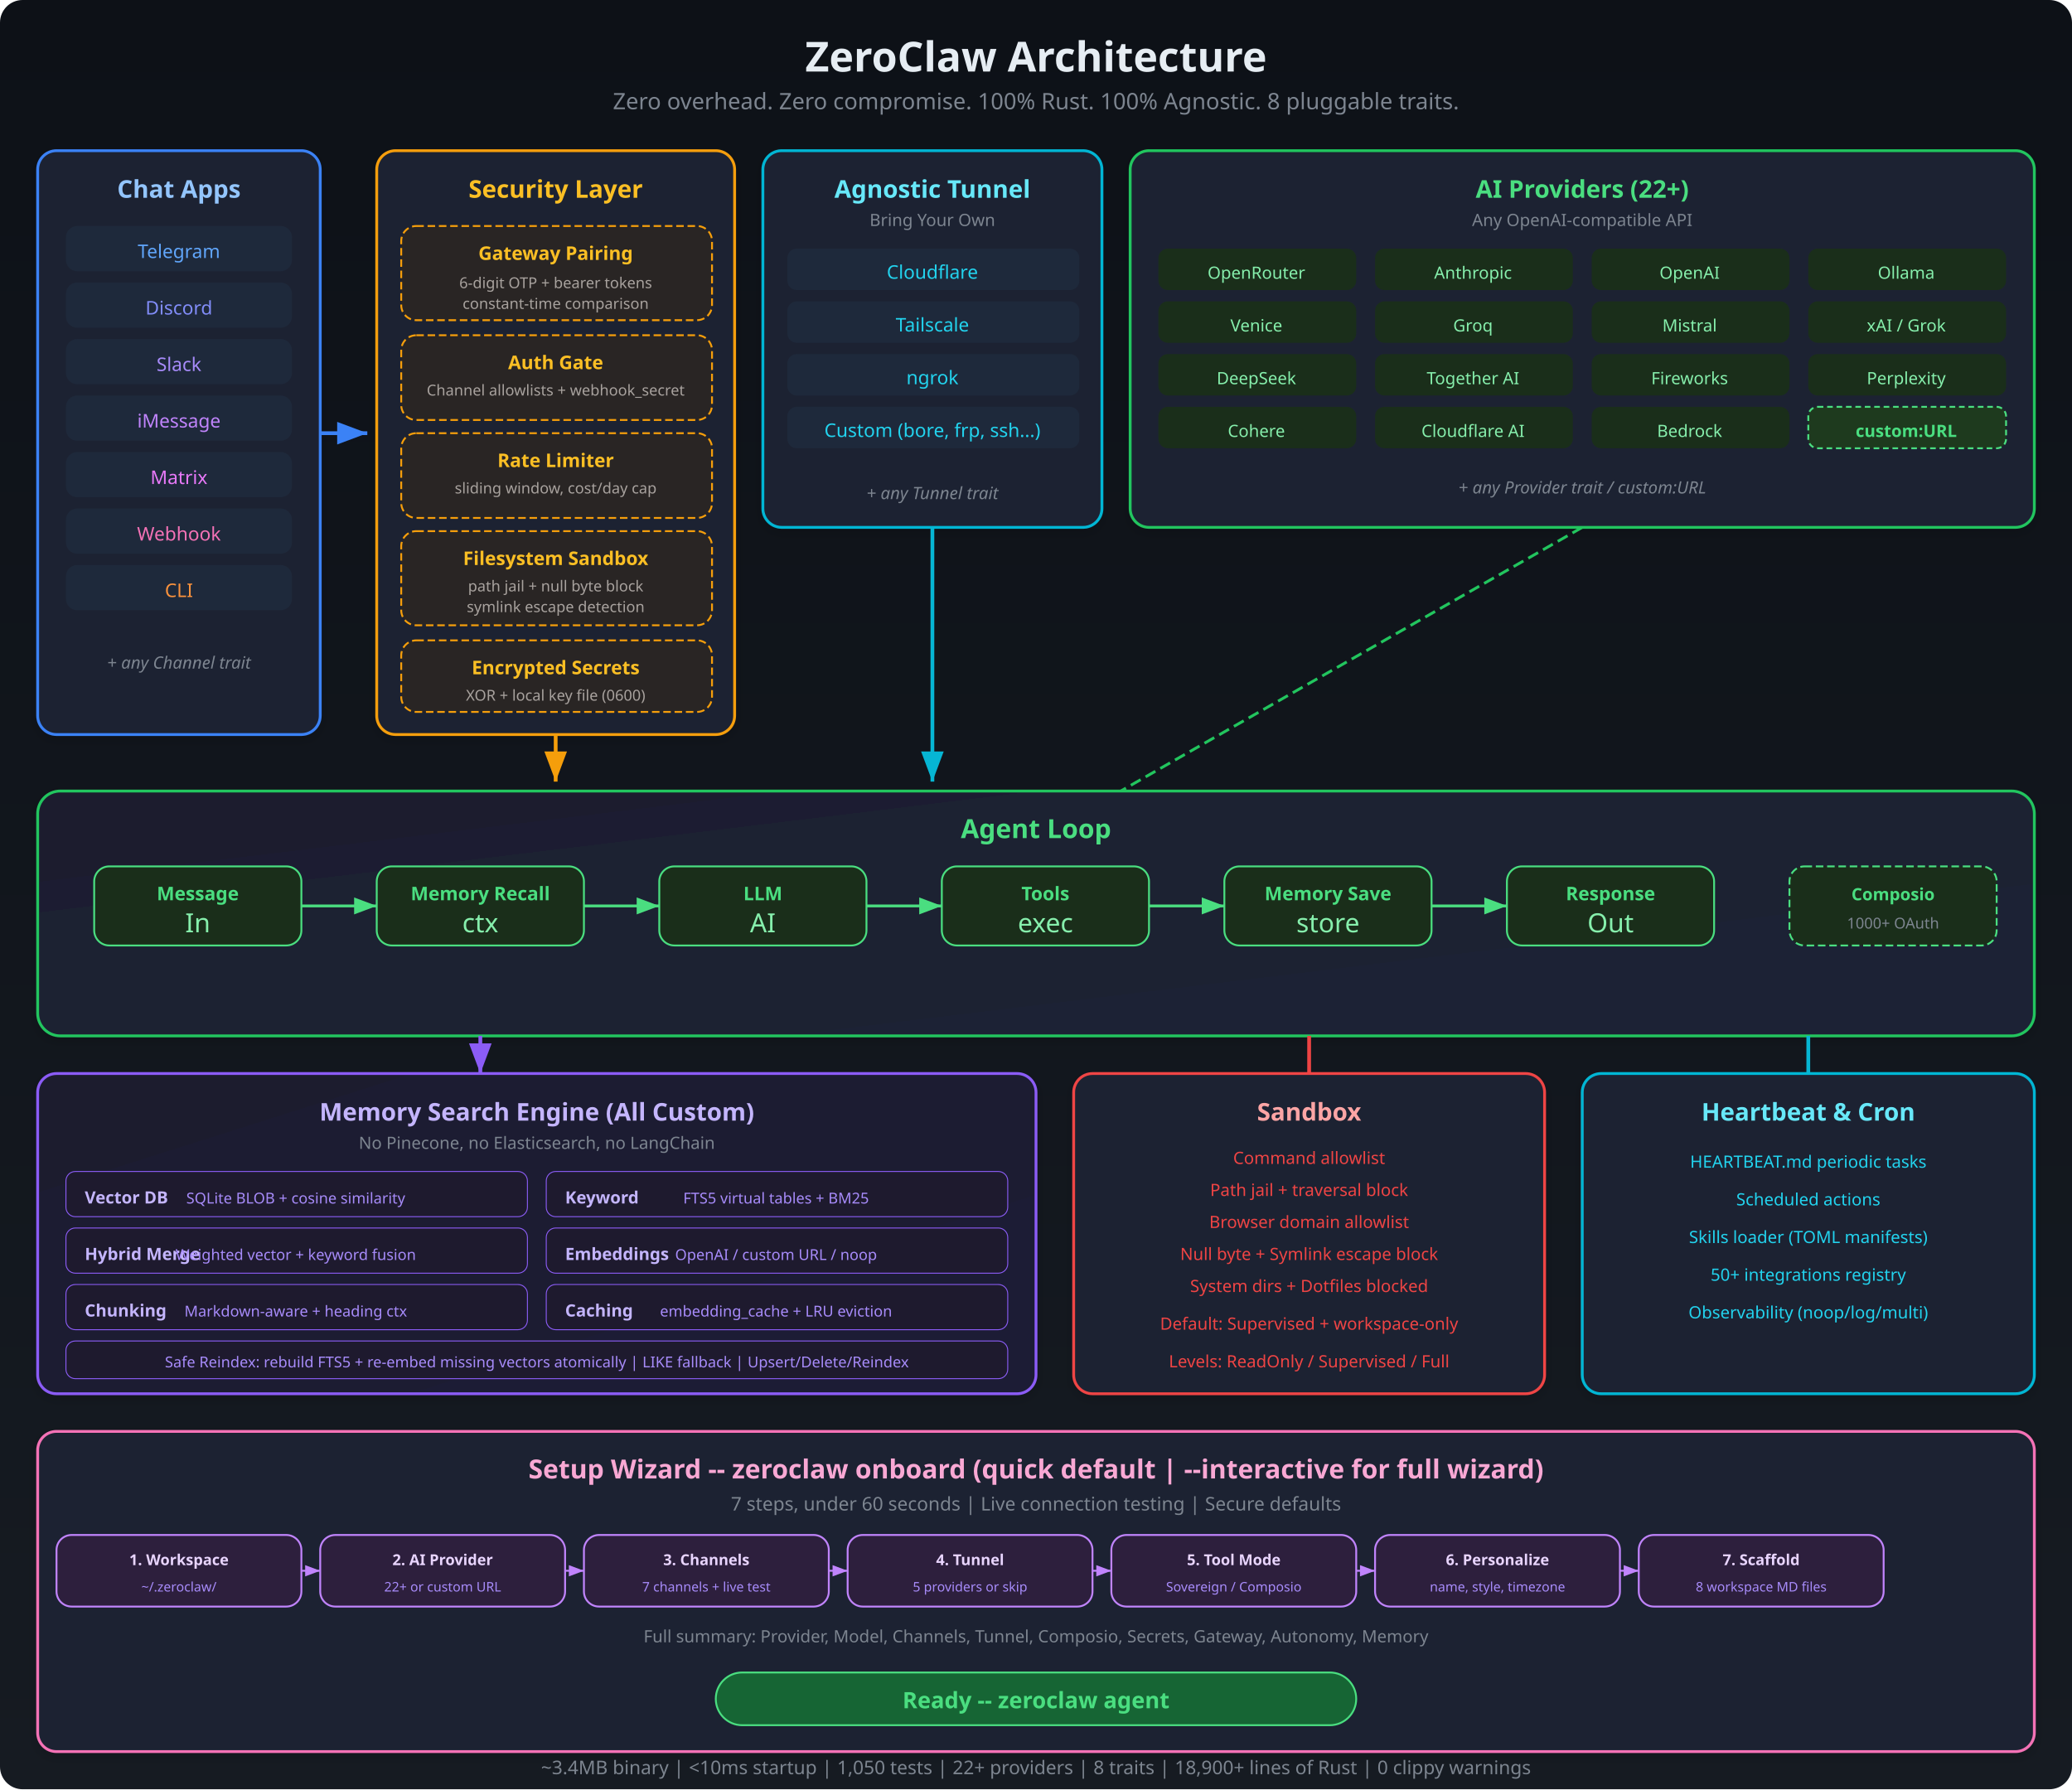
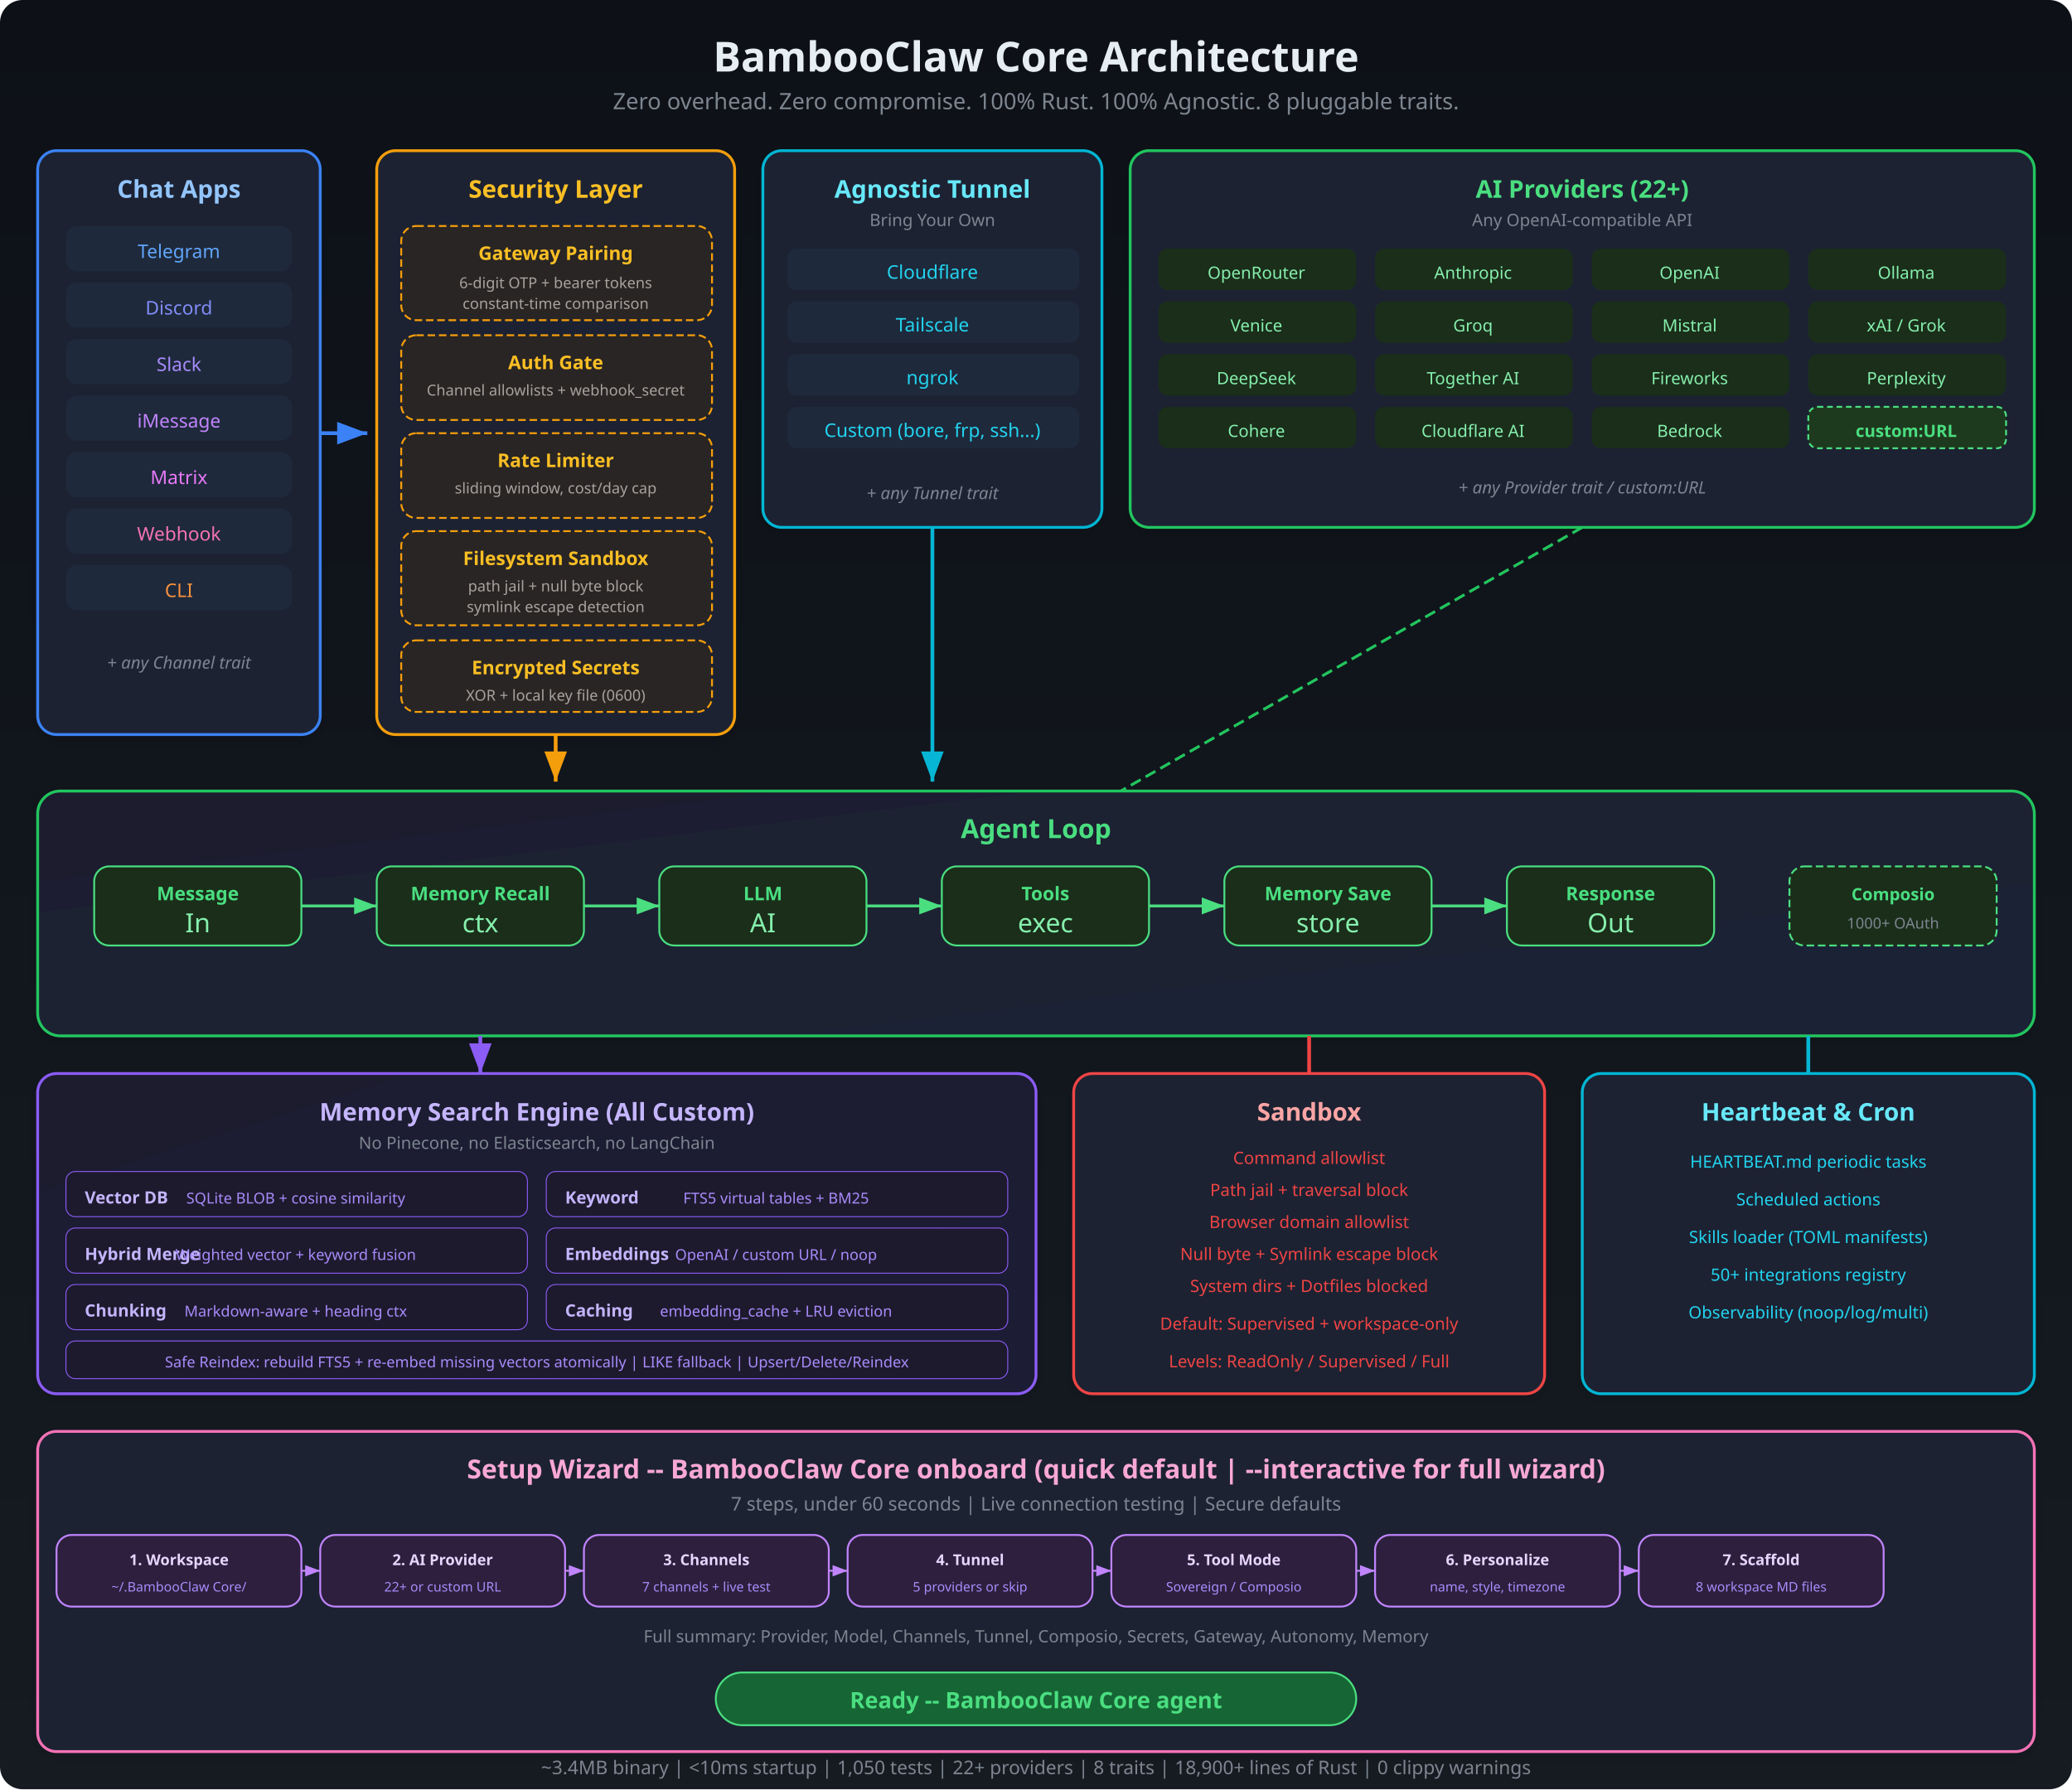
<svg xmlns="http://www.w3.org/2000/svg" viewBox="0 0 1100 950" font-family="'Segoe UI', system-ui, -apple-system, sans-serif">
  <defs>
    <filter id="shadow" x="-4%" y="-4%" width="108%" height="108%">
      <feDropShadow dx="0" dy="2" stdDeviation="3" flood-opacity="0.15" />
    </filter>
    <linearGradient id="bgGrad" x1="0" y1="0" x2="0" y2="1">
      <stop offset="0%" stop-color="#0d1117" />
      <stop offset="100%" stop-color="#161b22" />
    </linearGradient>
    <linearGradient id="agentGrad" x1="0" y1="0" x2="1" y2="1">
      <stop offset="0%" stop-color="#1a1e2e" />
      <stop offset="100%" stop-color="#1e2436" />
    </linearGradient>
    <linearGradient id="memGrad" x1="0" y1="0" x2="1" y2="1">
      <stop offset="0%" stop-color="#1a1a2e" />
      <stop offset="100%" stop-color="#1e1e36" />
    </linearGradient>
    <marker id="arrowBlue" markerWidth="8" markerHeight="6" refX="8" refY="3" orient="auto">
      <path d="M0,0 L8,3 L0,6" fill="#3b82f6" />
    </marker>
    <marker id="arrowAmber" markerWidth="8" markerHeight="6" refX="8" refY="3" orient="auto">
      <path d="M0,0 L8,3 L0,6" fill="#f59e0b" />
    </marker>
    <marker id="arrowGreen" markerWidth="8" markerHeight="6" refX="8" refY="3" orient="auto">
      <path d="M0,0 L8,3 L0,6" fill="#4ade80" />
    </marker>
    <marker id="arrowCyan" markerWidth="8" markerHeight="6" refX="8" refY="3" orient="auto">
      <path d="M0,0 L8,3 L0,6" fill="#06b6d4" />
    </marker>
    <marker id="arrowPurple" markerWidth="8" markerHeight="6" refX="8" refY="3" orient="auto">
      <path d="M0,0 L8,3 L0,6" fill="#c084fc" />
    </marker>
    <marker id="arrowViolet" markerWidth="8" markerHeight="6" refX="8" refY="3" orient="auto">
      <path d="M0,0 L8,3 L0,6" fill="#8b5cf6" />
    </marker>
  </defs>
  <rect width="1100" height="950" rx="12" fill="url(#bgGrad)" />
-   <text x="550" y="38" text-anchor="middle" fill="#e6edf3" font-size="22" font-weight="700">ZeroClaw Architecture</text>
+   <text x="550" y="38" text-anchor="middle" fill="#e6edf3" font-size="22" font-weight="700">BambooClaw Core Architecture</text>
  <text x="550" y="58" text-anchor="middle" fill="#7d8590" font-size="12">Zero overhead. Zero compromise. 100% Rust. 100% Agnostic. 8 pluggable traits.</text>
  <rect x="20" y="80" width="150" height="310" rx="10" fill="#1c2333" stroke="#3b82f6" stroke-width="1.5" filter="url(#shadow)" />
  <text x="95" y="105" text-anchor="middle" fill="#93c5fd" font-size="13" font-weight="600">Chat Apps</text>
  <rect x="35" y="120" width="120" height="24" rx="6" fill="#1e293b" />
  <text x="95" y="137" text-anchor="middle" fill="#60a5fa" font-size="10">Telegram</text>
  <rect x="35" y="150" width="120" height="24" rx="6" fill="#1e293b" />
  <text x="95" y="167" text-anchor="middle" fill="#818cf8" font-size="10">Discord</text>
  <rect x="35" y="180" width="120" height="24" rx="6" fill="#1e293b" />
  <text x="95" y="197" text-anchor="middle" fill="#a78bfa" font-size="10">Slack</text>
  <rect x="35" y="210" width="120" height="24" rx="6" fill="#1e293b" />
  <text x="95" y="227" text-anchor="middle" fill="#c084fc" font-size="10">iMessage</text>
  <rect x="35" y="240" width="120" height="24" rx="6" fill="#1e293b" />
  <text x="95" y="257" text-anchor="middle" fill="#e879f9" font-size="10">Matrix</text>
  <rect x="35" y="270" width="120" height="24" rx="6" fill="#1e293b" />
  <text x="95" y="287" text-anchor="middle" fill="#f472b6" font-size="10">Webhook</text>
  <rect x="35" y="300" width="120" height="24" rx="6" fill="#1e293b" />
  <text x="95" y="317" text-anchor="middle" fill="#fb923c" font-size="10">CLI</text>
  <text x="95" y="355" text-anchor="middle" fill="#7d8590" font-size="9" font-style="italic">+ any Channel trait</text>
  <line x1="170" y1="230" x2="195" y2="230" stroke="#3b82f6" stroke-width="2" marker-end="url(#arrowBlue)" />
  <rect x="200" y="80" width="190" height="310" rx="10" fill="#1c2333" stroke="#f59e0b" stroke-width="1.5" filter="url(#shadow)" />
  <text x="295" y="105" text-anchor="middle" fill="#fbbf24" font-size="13" font-weight="600">Security Layer</text>
  <rect x="213" y="120" width="165" height="50" rx="8" fill="#292524" stroke="#f59e0b" stroke-width="1" stroke-dasharray="4,2" />
  <text x="295" y="138" text-anchor="middle" fill="#fbbf24" font-size="10" font-weight="600">Gateway Pairing</text>
  <text x="295" y="153" text-anchor="middle" fill="#a8a29e" font-size="8">6-digit OTP + bearer tokens</text>
  <text x="295" y="164" text-anchor="middle" fill="#a8a29e" font-size="8">constant-time comparison</text>
  <rect x="213" y="178" width="165" height="45" rx="8" fill="#292524" stroke="#f59e0b" stroke-width="1" stroke-dasharray="4,2" />
  <text x="295" y="196" text-anchor="middle" fill="#fbbf24" font-size="10" font-weight="600">Auth Gate</text>
  <text x="295" y="210" text-anchor="middle" fill="#a8a29e" font-size="8">Channel allowlists + webhook_secret</text>
  <rect x="213" y="230" width="165" height="45" rx="8" fill="#292524" stroke="#f59e0b" stroke-width="1" stroke-dasharray="4,2" />
  <text x="295" y="248" text-anchor="middle" fill="#fbbf24" font-size="10" font-weight="600">Rate Limiter</text>
  <text x="295" y="262" text-anchor="middle" fill="#a8a29e" font-size="8">sliding window, cost/day cap</text>
  <rect x="213" y="282" width="165" height="50" rx="8" fill="#292524" stroke="#f59e0b" stroke-width="1" stroke-dasharray="4,2" />
  <text x="295" y="300" text-anchor="middle" fill="#fbbf24" font-size="10" font-weight="600">Filesystem Sandbox</text>
  <text x="295" y="314" text-anchor="middle" fill="#a8a29e" font-size="8">path jail + null byte block</text>
  <text x="295" y="325" text-anchor="middle" fill="#a8a29e" font-size="8">symlink escape detection</text>
  <rect x="213" y="340" width="165" height="38" rx="8" fill="#292524" stroke="#f59e0b" stroke-width="1" stroke-dasharray="4,2" />
  <text x="295" y="358" text-anchor="middle" fill="#fbbf24" font-size="10" font-weight="600">Encrypted Secrets</text>
  <text x="295" y="372" text-anchor="middle" fill="#a8a29e" font-size="8">XOR + local key file (0600)</text>
  <line x1="295" y1="390" x2="295" y2="415" stroke="#f59e0b" stroke-width="2" marker-end="url(#arrowAmber)" />
  <rect x="405" y="80" width="180" height="200" rx="10" fill="#1c2333" stroke="#06b6d4" stroke-width="1.5" filter="url(#shadow)" />
  <text x="495" y="105" text-anchor="middle" fill="#67e8f9" font-size="13" font-weight="600">Agnostic Tunnel</text>
  <text x="495" y="120" text-anchor="middle" fill="#7d8590" font-size="9">Bring Your Own</text>
  <rect x="418" y="132" width="155" height="22" rx="5" fill="#1e293b" />
  <text x="495" y="148" text-anchor="middle" fill="#22d3ee" font-size="10">Cloudflare</text>
  <rect x="418" y="160" width="155" height="22" rx="5" fill="#1e293b" />
  <text x="495" y="176" text-anchor="middle" fill="#22d3ee" font-size="10">Tailscale</text>
  <rect x="418" y="188" width="155" height="22" rx="5" fill="#1e293b" />
  <text x="495" y="204" text-anchor="middle" fill="#22d3ee" font-size="10">ngrok</text>
  <rect x="418" y="216" width="155" height="22" rx="5" fill="#1e293b" />
  <text x="495" y="232" text-anchor="middle" fill="#22d3ee" font-size="10">Custom (bore, frp, ssh...)</text>
  <text x="495" y="265" text-anchor="middle" fill="#7d8590" font-size="9" font-style="italic">+ any Tunnel trait</text>
  <line x1="495" y1="280" x2="495" y2="415" stroke="#06b6d4" stroke-width="2" marker-end="url(#arrowCyan)" />
  <rect x="600" y="80" width="480" height="200" rx="10" fill="#1c2333" stroke="#22c55e" stroke-width="1.5" filter="url(#shadow)" />
  <text x="840" y="105" text-anchor="middle" fill="#4ade80" font-size="13" font-weight="600">AI Providers (22+)</text>
  <text x="840" y="120" text-anchor="middle" fill="#7d8590" font-size="9">Any OpenAI-compatible API</text>
  <rect x="615" y="132" width="105" height="22" rx="5" fill="#1a2e1a" />
  <text x="667" y="148" text-anchor="middle" fill="#86efac" font-size="9">OpenRouter</text>
  <rect x="730" y="132" width="105" height="22" rx="5" fill="#1a2e1a" />
  <text x="782" y="148" text-anchor="middle" fill="#86efac" font-size="9">Anthropic</text>
  <rect x="845" y="132" width="105" height="22" rx="5" fill="#1a2e1a" />
  <text x="897" y="148" text-anchor="middle" fill="#86efac" font-size="9">OpenAI</text>
  <rect x="960" y="132" width="105" height="22" rx="5" fill="#1a2e1a" />
  <text x="1012" y="148" text-anchor="middle" fill="#86efac" font-size="9">Ollama</text>
  <rect x="615" y="160" width="105" height="22" rx="5" fill="#1a2e1a" />
  <text x="667" y="176" text-anchor="middle" fill="#86efac" font-size="9">Venice</text>
  <rect x="730" y="160" width="105" height="22" rx="5" fill="#1a2e1a" />
  <text x="782" y="176" text-anchor="middle" fill="#86efac" font-size="9">Groq</text>
  <rect x="845" y="160" width="105" height="22" rx="5" fill="#1a2e1a" />
  <text x="897" y="176" text-anchor="middle" fill="#86efac" font-size="9">Mistral</text>
  <rect x="960" y="160" width="105" height="22" rx="5" fill="#1a2e1a" />
  <text x="1012" y="176" text-anchor="middle" fill="#86efac" font-size="9">xAI / Grok</text>
  <rect x="615" y="188" width="105" height="22" rx="5" fill="#1a2e1a" />
  <text x="667" y="204" text-anchor="middle" fill="#86efac" font-size="9">DeepSeek</text>
  <rect x="730" y="188" width="105" height="22" rx="5" fill="#1a2e1a" />
  <text x="782" y="204" text-anchor="middle" fill="#86efac" font-size="9">Together AI</text>
  <rect x="845" y="188" width="105" height="22" rx="5" fill="#1a2e1a" />
  <text x="897" y="204" text-anchor="middle" fill="#86efac" font-size="9">Fireworks</text>
  <rect x="960" y="188" width="105" height="22" rx="5" fill="#1a2e1a" />
  <text x="1012" y="204" text-anchor="middle" fill="#86efac" font-size="9">Perplexity</text>
  <rect x="615" y="216" width="105" height="22" rx="5" fill="#1a2e1a" />
  <text x="667" y="232" text-anchor="middle" fill="#86efac" font-size="9">Cohere</text>
  <rect x="730" y="216" width="105" height="22" rx="5" fill="#1a2e1a" />
  <text x="782" y="232" text-anchor="middle" fill="#86efac" font-size="9">Cloudflare AI</text>
  <rect x="845" y="216" width="105" height="22" rx="5" fill="#1a2e1a" />
  <text x="897" y="232" text-anchor="middle" fill="#86efac" font-size="9">Bedrock</text>
  <rect x="960" y="216" width="105" height="22" rx="5" fill="#1e3a1e" stroke="#4ade80" stroke-width="1" stroke-dasharray="3,2" />
  <text x="1012" y="232" text-anchor="middle" fill="#4ade80" font-size="9" font-weight="600">custom:URL</text>
  <text x="840" y="262" text-anchor="middle" fill="#7d8590" font-size="9" font-style="italic">+ any Provider trait / custom:URL</text>
  <line x1="840" y1="280" x2="560" y2="440" stroke="#22c55e" stroke-width="1.5" stroke-dasharray="6,3" marker-end="url(#arrowGreen)" />
  <rect x="20" y="420" width="1060" height="130" rx="12" fill="url(#agentGrad)" stroke="#22c55e" stroke-width="1.5" filter="url(#shadow)" />
  <text x="550" y="445" text-anchor="middle" fill="#4ade80" font-size="14" font-weight="700">Agent Loop</text>
  <rect x="50" y="460" width="110" height="42" rx="8" fill="#1a2e1a" stroke="#4ade80" stroke-width="1" />
  <text x="105" y="478" text-anchor="middle" fill="#4ade80" font-size="10" font-weight="600">Message</text>
  <text x="105" y="495" text-anchor="middle" fill="#86efac" font-size="14">In</text>
  <rect x="200" y="460" width="110" height="42" rx="8" fill="#1a2e1a" stroke="#4ade80" stroke-width="1" />
  <text x="255" y="478" text-anchor="middle" fill="#4ade80" font-size="10" font-weight="600">Memory Recall</text>
  <text x="255" y="495" text-anchor="middle" fill="#86efac" font-size="14">ctx</text>
  <rect x="350" y="460" width="110" height="42" rx="8" fill="#1a2e1a" stroke="#4ade80" stroke-width="1" />
  <text x="405" y="478" text-anchor="middle" fill="#4ade80" font-size="10" font-weight="600">LLM</text>
  <text x="405" y="495" text-anchor="middle" fill="#86efac" font-size="14">AI</text>
  <rect x="500" y="460" width="110" height="42" rx="8" fill="#1a2e1a" stroke="#4ade80" stroke-width="1" />
  <text x="555" y="478" text-anchor="middle" fill="#4ade80" font-size="10" font-weight="600">Tools</text>
  <text x="555" y="495" text-anchor="middle" fill="#86efac" font-size="14">exec</text>
  <rect x="650" y="460" width="110" height="42" rx="8" fill="#1a2e1a" stroke="#4ade80" stroke-width="1" />
  <text x="705" y="478" text-anchor="middle" fill="#4ade80" font-size="10" font-weight="600">Memory Save</text>
  <text x="705" y="495" text-anchor="middle" fill="#86efac" font-size="14">store</text>
  <rect x="800" y="460" width="110" height="42" rx="8" fill="#1a2e1a" stroke="#4ade80" stroke-width="1" />
  <text x="855" y="478" text-anchor="middle" fill="#4ade80" font-size="10" font-weight="600">Response</text>
  <text x="855" y="495" text-anchor="middle" fill="#86efac" font-size="14">Out</text>
  <rect x="950" y="460" width="110" height="42" rx="8" fill="#1a2e1a" stroke="#4ade80" stroke-width="1" stroke-dasharray="4,2" />
  <text x="1005" y="478" text-anchor="middle" fill="#4ade80" font-size="9" font-weight="600">Composio</text>
  <text x="1005" y="493" text-anchor="middle" fill="#7d8590" font-size="8">1000+ OAuth</text>
  <line x1="160" y1="481" x2="200" y2="481" stroke="#4ade80" stroke-width="1.5" marker-end="url(#arrowGreen)" />
  <line x1="310" y1="481" x2="350" y2="481" stroke="#4ade80" stroke-width="1.5" marker-end="url(#arrowGreen)" />
  <line x1="460" y1="481" x2="500" y2="481" stroke="#4ade80" stroke-width="1.5" marker-end="url(#arrowGreen)" />
  <line x1="610" y1="481" x2="650" y2="481" stroke="#4ade80" stroke-width="1.5" marker-end="url(#arrowGreen)" />
  <line x1="760" y1="481" x2="800" y2="481" stroke="#4ade80" stroke-width="1.5" marker-end="url(#arrowGreen)" />
  <rect x="20" y="570" width="530" height="170" rx="10" fill="url(#memGrad)" stroke="#8b5cf6" stroke-width="1.5" filter="url(#shadow)" />
  <text x="285" y="595" text-anchor="middle" fill="#c4b5fd" font-size="13" font-weight="700">Memory Search Engine (All Custom)</text>
  <text x="285" y="610" text-anchor="middle" fill="#7d8590" font-size="9">No Pinecone, no Elasticsearch, no LangChain</text>
  <rect x="35" y="622" width="245" height="24" rx="5" fill="#1e1a2e" stroke="#8b5cf6" stroke-width="0.5" />
  <text x="45" y="639" fill="#c4b5fd" font-size="9" font-weight="600">Vector DB</text>
  <text x="157" y="639" text-anchor="middle" fill="#a78bfa" font-size="8">SQLite BLOB + cosine similarity</text>
  <rect x="290" y="622" width="245" height="24" rx="5" fill="#1e1a2e" stroke="#8b5cf6" stroke-width="0.5" />
  <text x="300" y="639" fill="#c4b5fd" font-size="9" font-weight="600">Keyword</text>
  <text x="412" y="639" text-anchor="middle" fill="#a78bfa" font-size="8">FTS5 virtual tables + BM25</text>
  <rect x="35" y="652" width="245" height="24" rx="5" fill="#1e1a2e" stroke="#8b5cf6" stroke-width="0.5" />
  <text x="45" y="669" fill="#c4b5fd" font-size="9" font-weight="600">Hybrid Merge</text>
  <text x="157" y="669" text-anchor="middle" fill="#a78bfa" font-size="8">Weighted vector + keyword fusion</text>
  <rect x="290" y="652" width="245" height="24" rx="5" fill="#1e1a2e" stroke="#8b5cf6" stroke-width="0.5" />
  <text x="300" y="669" fill="#c4b5fd" font-size="9" font-weight="600">Embeddings</text>
  <text x="412" y="669" text-anchor="middle" fill="#a78bfa" font-size="8">OpenAI / custom URL / noop</text>
  <rect x="35" y="682" width="245" height="24" rx="5" fill="#1e1a2e" stroke="#8b5cf6" stroke-width="0.5" />
  <text x="45" y="699" fill="#c4b5fd" font-size="9" font-weight="600">Chunking</text>
  <text x="157" y="699" text-anchor="middle" fill="#a78bfa" font-size="8">Markdown-aware + heading ctx</text>
  <rect x="290" y="682" width="245" height="24" rx="5" fill="#1e1a2e" stroke="#8b5cf6" stroke-width="0.5" />
  <text x="300" y="699" fill="#c4b5fd" font-size="9" font-weight="600">Caching</text>
  <text x="412" y="699" text-anchor="middle" fill="#a78bfa" font-size="8">embedding_cache + LRU eviction</text>
  <rect x="35" y="712" width="500" height="20" rx="5" fill="#1e1a2e" stroke="#8b5cf6" stroke-width="0.5" />
  <text x="285" y="726" text-anchor="middle" fill="#a78bfa" font-size="8">Safe Reindex: rebuild FTS5 + re-embed missing vectors atomically | LIKE fallback | Upsert/Delete/Reindex</text>
  <line x1="255" y1="550" x2="255" y2="570" stroke="#8b5cf6" stroke-width="2" marker-end="url(#arrowViolet)" />
  <rect x="570" y="570" width="250" height="170" rx="10" fill="#1c2333" stroke="#ef4444" stroke-width="1.5" filter="url(#shadow)" />
  <text x="695" y="595" text-anchor="middle" fill="#fca5a5" font-size="13" font-weight="600">Sandbox</text>
  <text x="695" y="618" text-anchor="middle" fill="#ef4444" font-size="9">Command allowlist</text>
  <text x="695" y="635" text-anchor="middle" fill="#ef4444" font-size="9">Path jail + traversal block</text>
  <text x="695" y="652" text-anchor="middle" fill="#ef4444" font-size="9">Browser domain allowlist</text>
  <text x="695" y="669" text-anchor="middle" fill="#ef4444" font-size="9">Null byte + Symlink escape block</text>
  <text x="695" y="686" text-anchor="middle" fill="#ef4444" font-size="9">System dirs + Dotfiles blocked</text>
  <text x="695" y="706" text-anchor="middle" fill="#ef4444" font-size="9">Default: Supervised + workspace-only</text>
  <text x="695" y="726" text-anchor="middle" fill="#ef4444" font-size="9">Levels: ReadOnly / Supervised / Full</text>
  <line x1="695" y1="550" x2="695" y2="570" stroke="#ef4444" stroke-width="2" />
  <rect x="840" y="570" width="240" height="170" rx="10" fill="#1c2333" stroke="#06b6d4" stroke-width="1.5" filter="url(#shadow)" />
  <text x="960" y="595" text-anchor="middle" fill="#67e8f9" font-size="13" font-weight="600">Heartbeat &amp; Cron</text>
  <text x="960" y="620" text-anchor="middle" fill="#22d3ee" font-size="9">HEARTBEAT.md periodic tasks</text>
  <text x="960" y="640" text-anchor="middle" fill="#22d3ee" font-size="9">Scheduled actions</text>
  <text x="960" y="660" text-anchor="middle" fill="#22d3ee" font-size="9">Skills loader (TOML manifests)</text>
  <text x="960" y="680" text-anchor="middle" fill="#22d3ee" font-size="9">50+ integrations registry</text>
  <text x="960" y="700" text-anchor="middle" fill="#22d3ee" font-size="9">Observability (noop/log/multi)</text>
  <line x1="960" y1="550" x2="960" y2="570" stroke="#06b6d4" stroke-width="2" />
  <rect x="20" y="760" width="1060" height="170" rx="10" fill="#1c2333" stroke="#f472b6" stroke-width="1.5" filter="url(#shadow)" />
-   <text x="550" y="785" text-anchor="middle" fill="#f9a8d4" font-size="14" font-weight="700">Setup Wizard  --  zeroclaw onboard (quick default | --interactive for full wizard)</text>
+   <text x="550" y="785" text-anchor="middle" fill="#f9a8d4" font-size="14" font-weight="700">Setup Wizard  --  BambooClaw Core onboard (quick default | --interactive for full wizard)</text>
  <text x="550" y="802" text-anchor="middle" fill="#7d8590" font-size="10">7 steps, under 60 seconds | Live connection testing | Secure defaults</text>
  <rect x="30" y="815" width="130" height="38" rx="8" fill="#2d1f3d" stroke="#c084fc" stroke-width="1" />
  <text x="95" y="831" text-anchor="middle" fill="#e9d5ff" font-size="8" font-weight="600">1. Workspace</text>
-   <text x="95" y="845" text-anchor="middle" fill="#a78bfa" font-size="7">~/.zeroclaw/</text>
+   <text x="95" y="845" text-anchor="middle" fill="#a78bfa" font-size="7">~/.BambooClaw Core/</text>
  <rect x="170" y="815" width="130" height="38" rx="8" fill="#2d1f3d" stroke="#c084fc" stroke-width="1" />
  <text x="235" y="831" text-anchor="middle" fill="#e9d5ff" font-size="8" font-weight="600">2. AI Provider</text>
  <text x="235" y="845" text-anchor="middle" fill="#a78bfa" font-size="7">22+ or custom URL</text>
  <rect x="310" y="815" width="130" height="38" rx="8" fill="#2d1f3d" stroke="#c084fc" stroke-width="1" />
  <text x="375" y="831" text-anchor="middle" fill="#e9d5ff" font-size="8" font-weight="600">3. Channels</text>
  <text x="375" y="845" text-anchor="middle" fill="#a78bfa" font-size="7">7 channels + live test</text>
  <rect x="450" y="815" width="130" height="38" rx="8" fill="#2d1f3d" stroke="#c084fc" stroke-width="1" />
  <text x="515" y="831" text-anchor="middle" fill="#e9d5ff" font-size="8" font-weight="600">4. Tunnel</text>
  <text x="515" y="845" text-anchor="middle" fill="#a78bfa" font-size="7">5 providers or skip</text>
  <rect x="590" y="815" width="130" height="38" rx="8" fill="#2d1f3d" stroke="#c084fc" stroke-width="1" />
  <text x="655" y="831" text-anchor="middle" fill="#e9d5ff" font-size="8" font-weight="600">5. Tool Mode</text>
  <text x="655" y="845" text-anchor="middle" fill="#a78bfa" font-size="7">Sovereign / Composio</text>
  <rect x="730" y="815" width="130" height="38" rx="8" fill="#2d1f3d" stroke="#c084fc" stroke-width="1" />
  <text x="795" y="831" text-anchor="middle" fill="#e9d5ff" font-size="8" font-weight="600">6. Personalize</text>
  <text x="795" y="845" text-anchor="middle" fill="#a78bfa" font-size="7">name, style, timezone</text>
  <rect x="870" y="815" width="130" height="38" rx="8" fill="#2d1f3d" stroke="#c084fc" stroke-width="1" />
  <text x="935" y="831" text-anchor="middle" fill="#e9d5ff" font-size="8" font-weight="600">7. Scaffold</text>
  <text x="935" y="845" text-anchor="middle" fill="#a78bfa" font-size="7">8 workspace MD files</text>
  <line x1="160" y1="834" x2="170" y2="834" stroke="#c084fc" stroke-width="1" marker-end="url(#arrowPurple)" />
  <line x1="300" y1="834" x2="310" y2="834" stroke="#c084fc" stroke-width="1" marker-end="url(#arrowPurple)" />
  <line x1="440" y1="834" x2="450" y2="834" stroke="#c084fc" stroke-width="1" marker-end="url(#arrowPurple)" />
  <line x1="580" y1="834" x2="590" y2="834" stroke="#c084fc" stroke-width="1" marker-end="url(#arrowPurple)" />
  <line x1="720" y1="834" x2="730" y2="834" stroke="#c084fc" stroke-width="1" marker-end="url(#arrowPurple)" />
  <line x1="860" y1="834" x2="870" y2="834" stroke="#c084fc" stroke-width="1" marker-end="url(#arrowPurple)" />
  <text x="550" y="872" text-anchor="middle" fill="#7d8590" font-size="9">Full summary: Provider, Model, Channels, Tunnel, Composio, Secrets, Gateway, Autonomy, Memory</text>
  <rect x="380" y="888" width="340" height="28" rx="14" fill="#166534" stroke="#4ade80" stroke-width="1" />
-   <text x="550" y="907" text-anchor="middle" fill="#4ade80" font-size="12" font-weight="600">Ready -- zeroclaw agent</text>
+   <text x="550" y="907" text-anchor="middle" fill="#4ade80" font-size="12" font-weight="600">Ready -- BambooClaw Core agent</text>
  <text x="550" y="942" text-anchor="middle" fill="#7d8590" font-size="10">~3.4MB binary  |  &lt;10ms startup  |  1,050 tests  |  22+ providers  |  8 traits  |  18,900+ lines of Rust  |  0 clippy warnings</text>
</svg>
